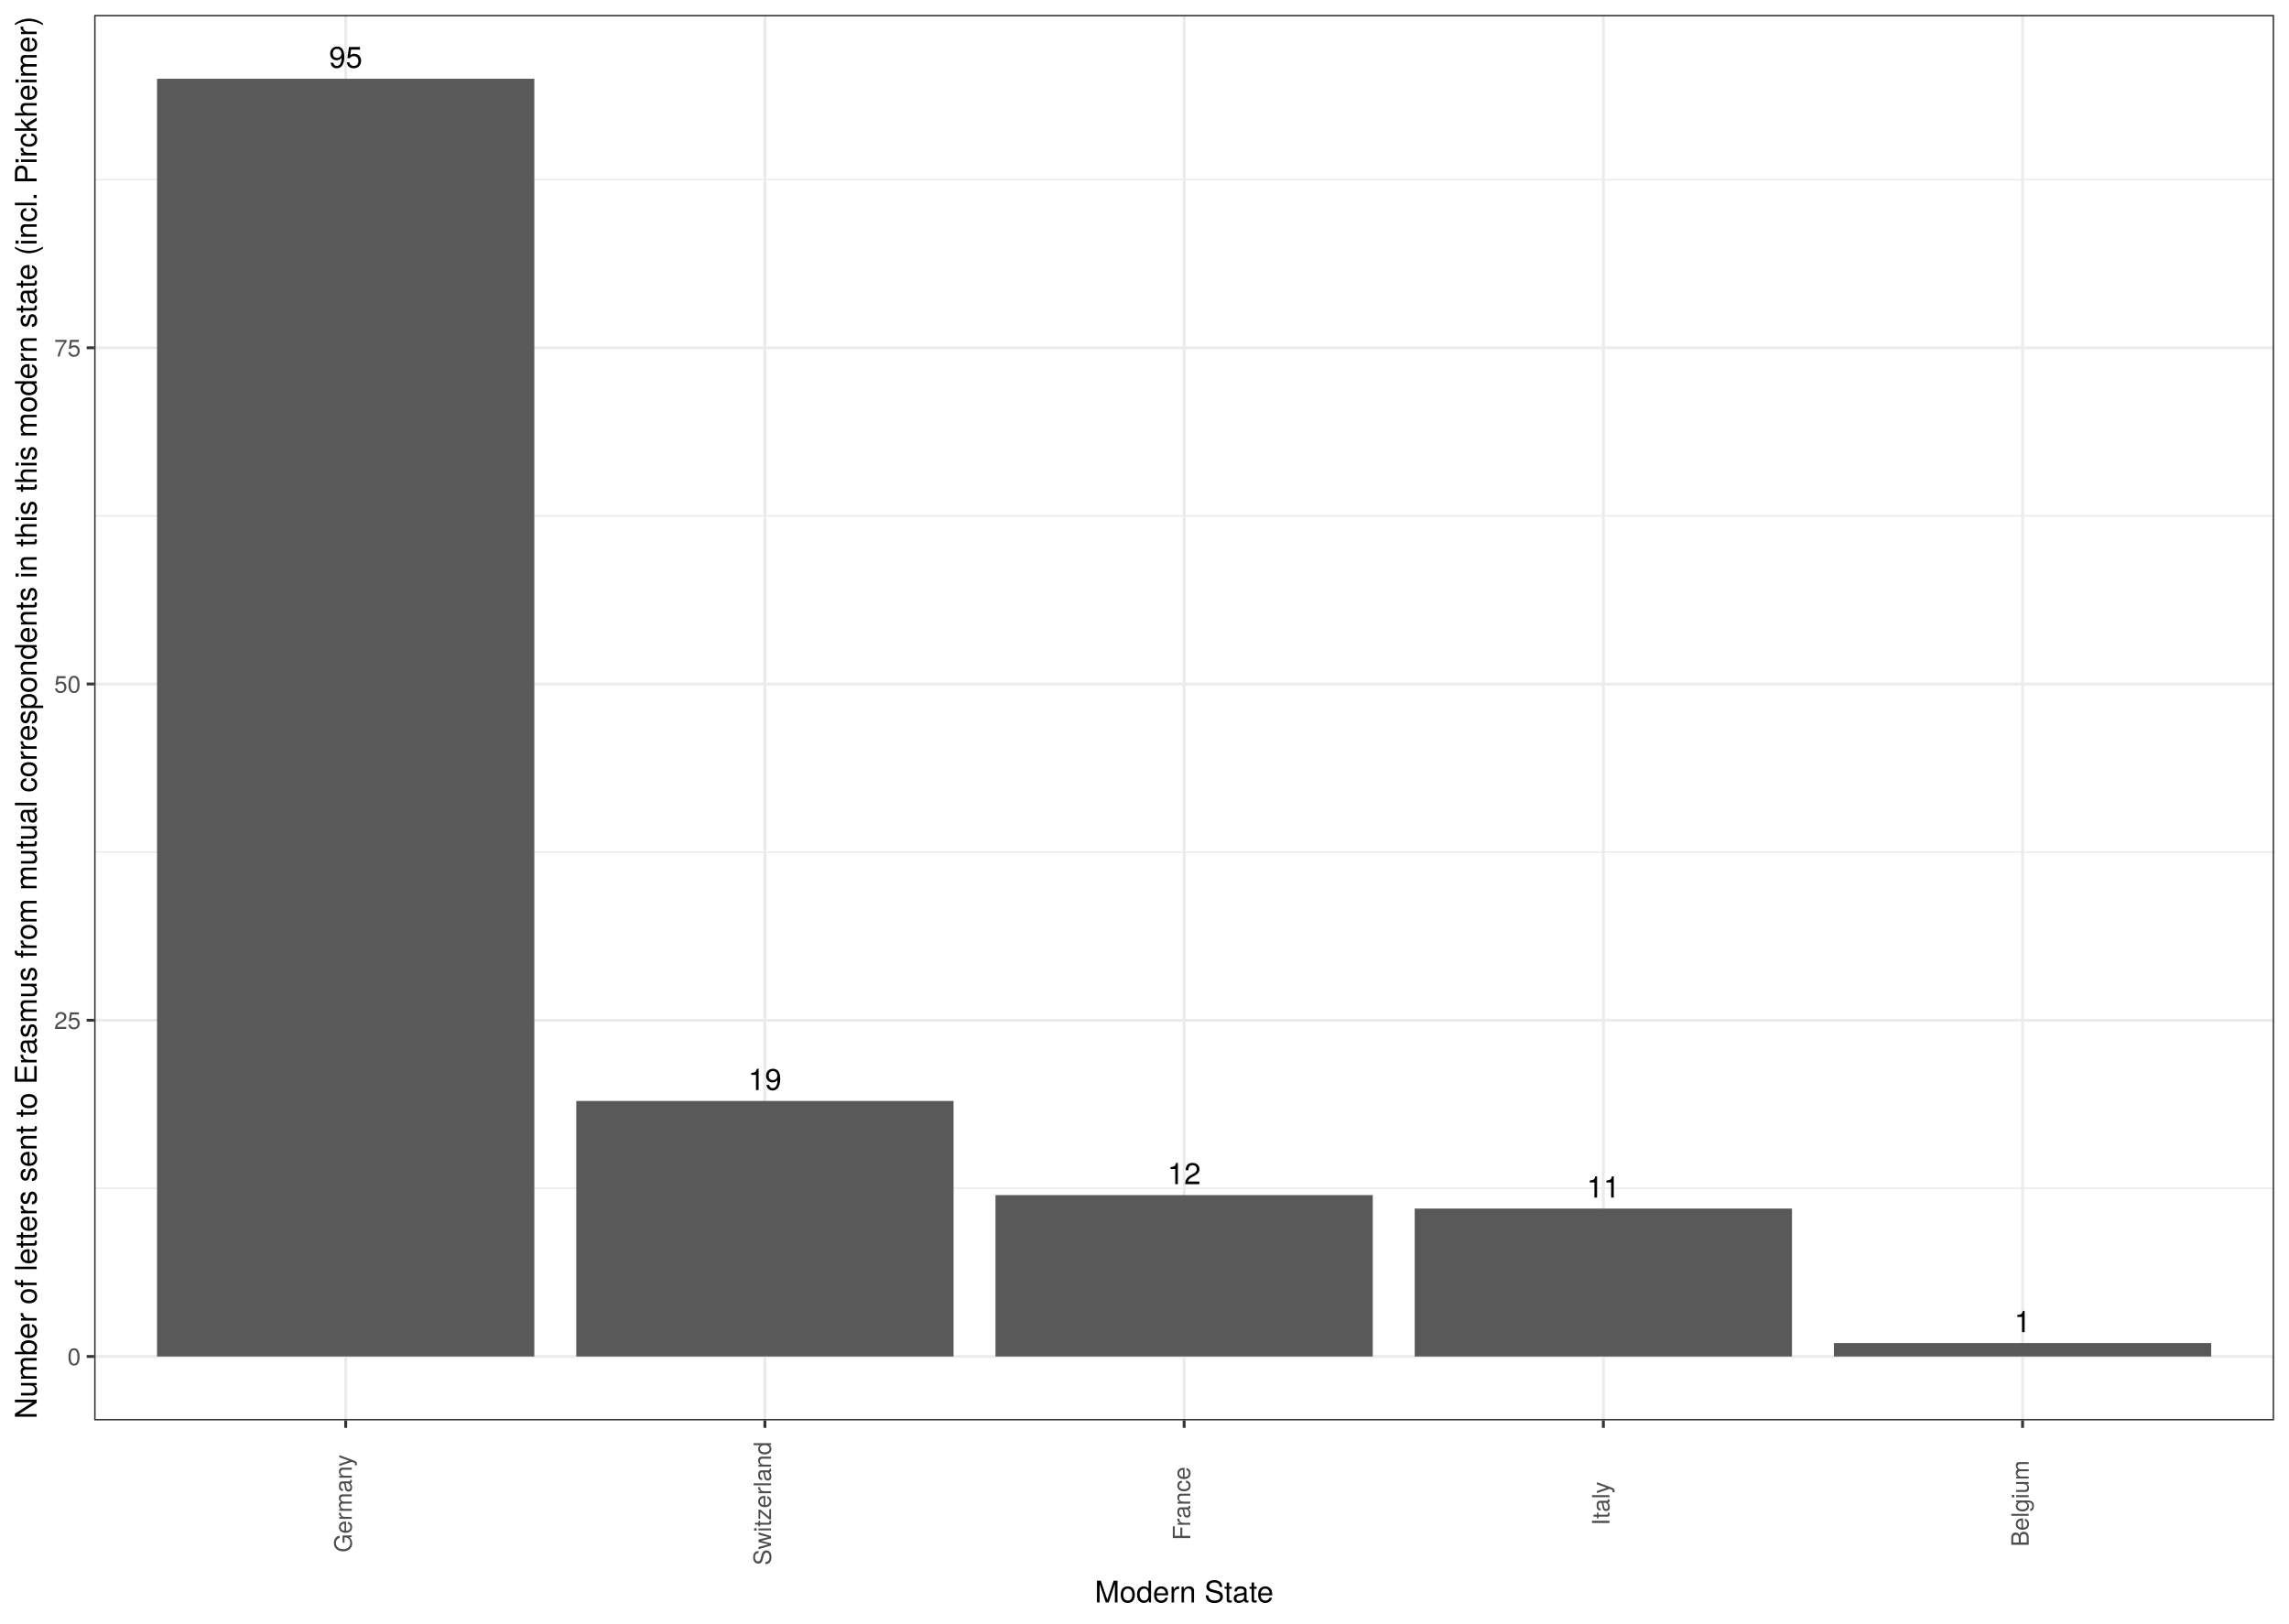
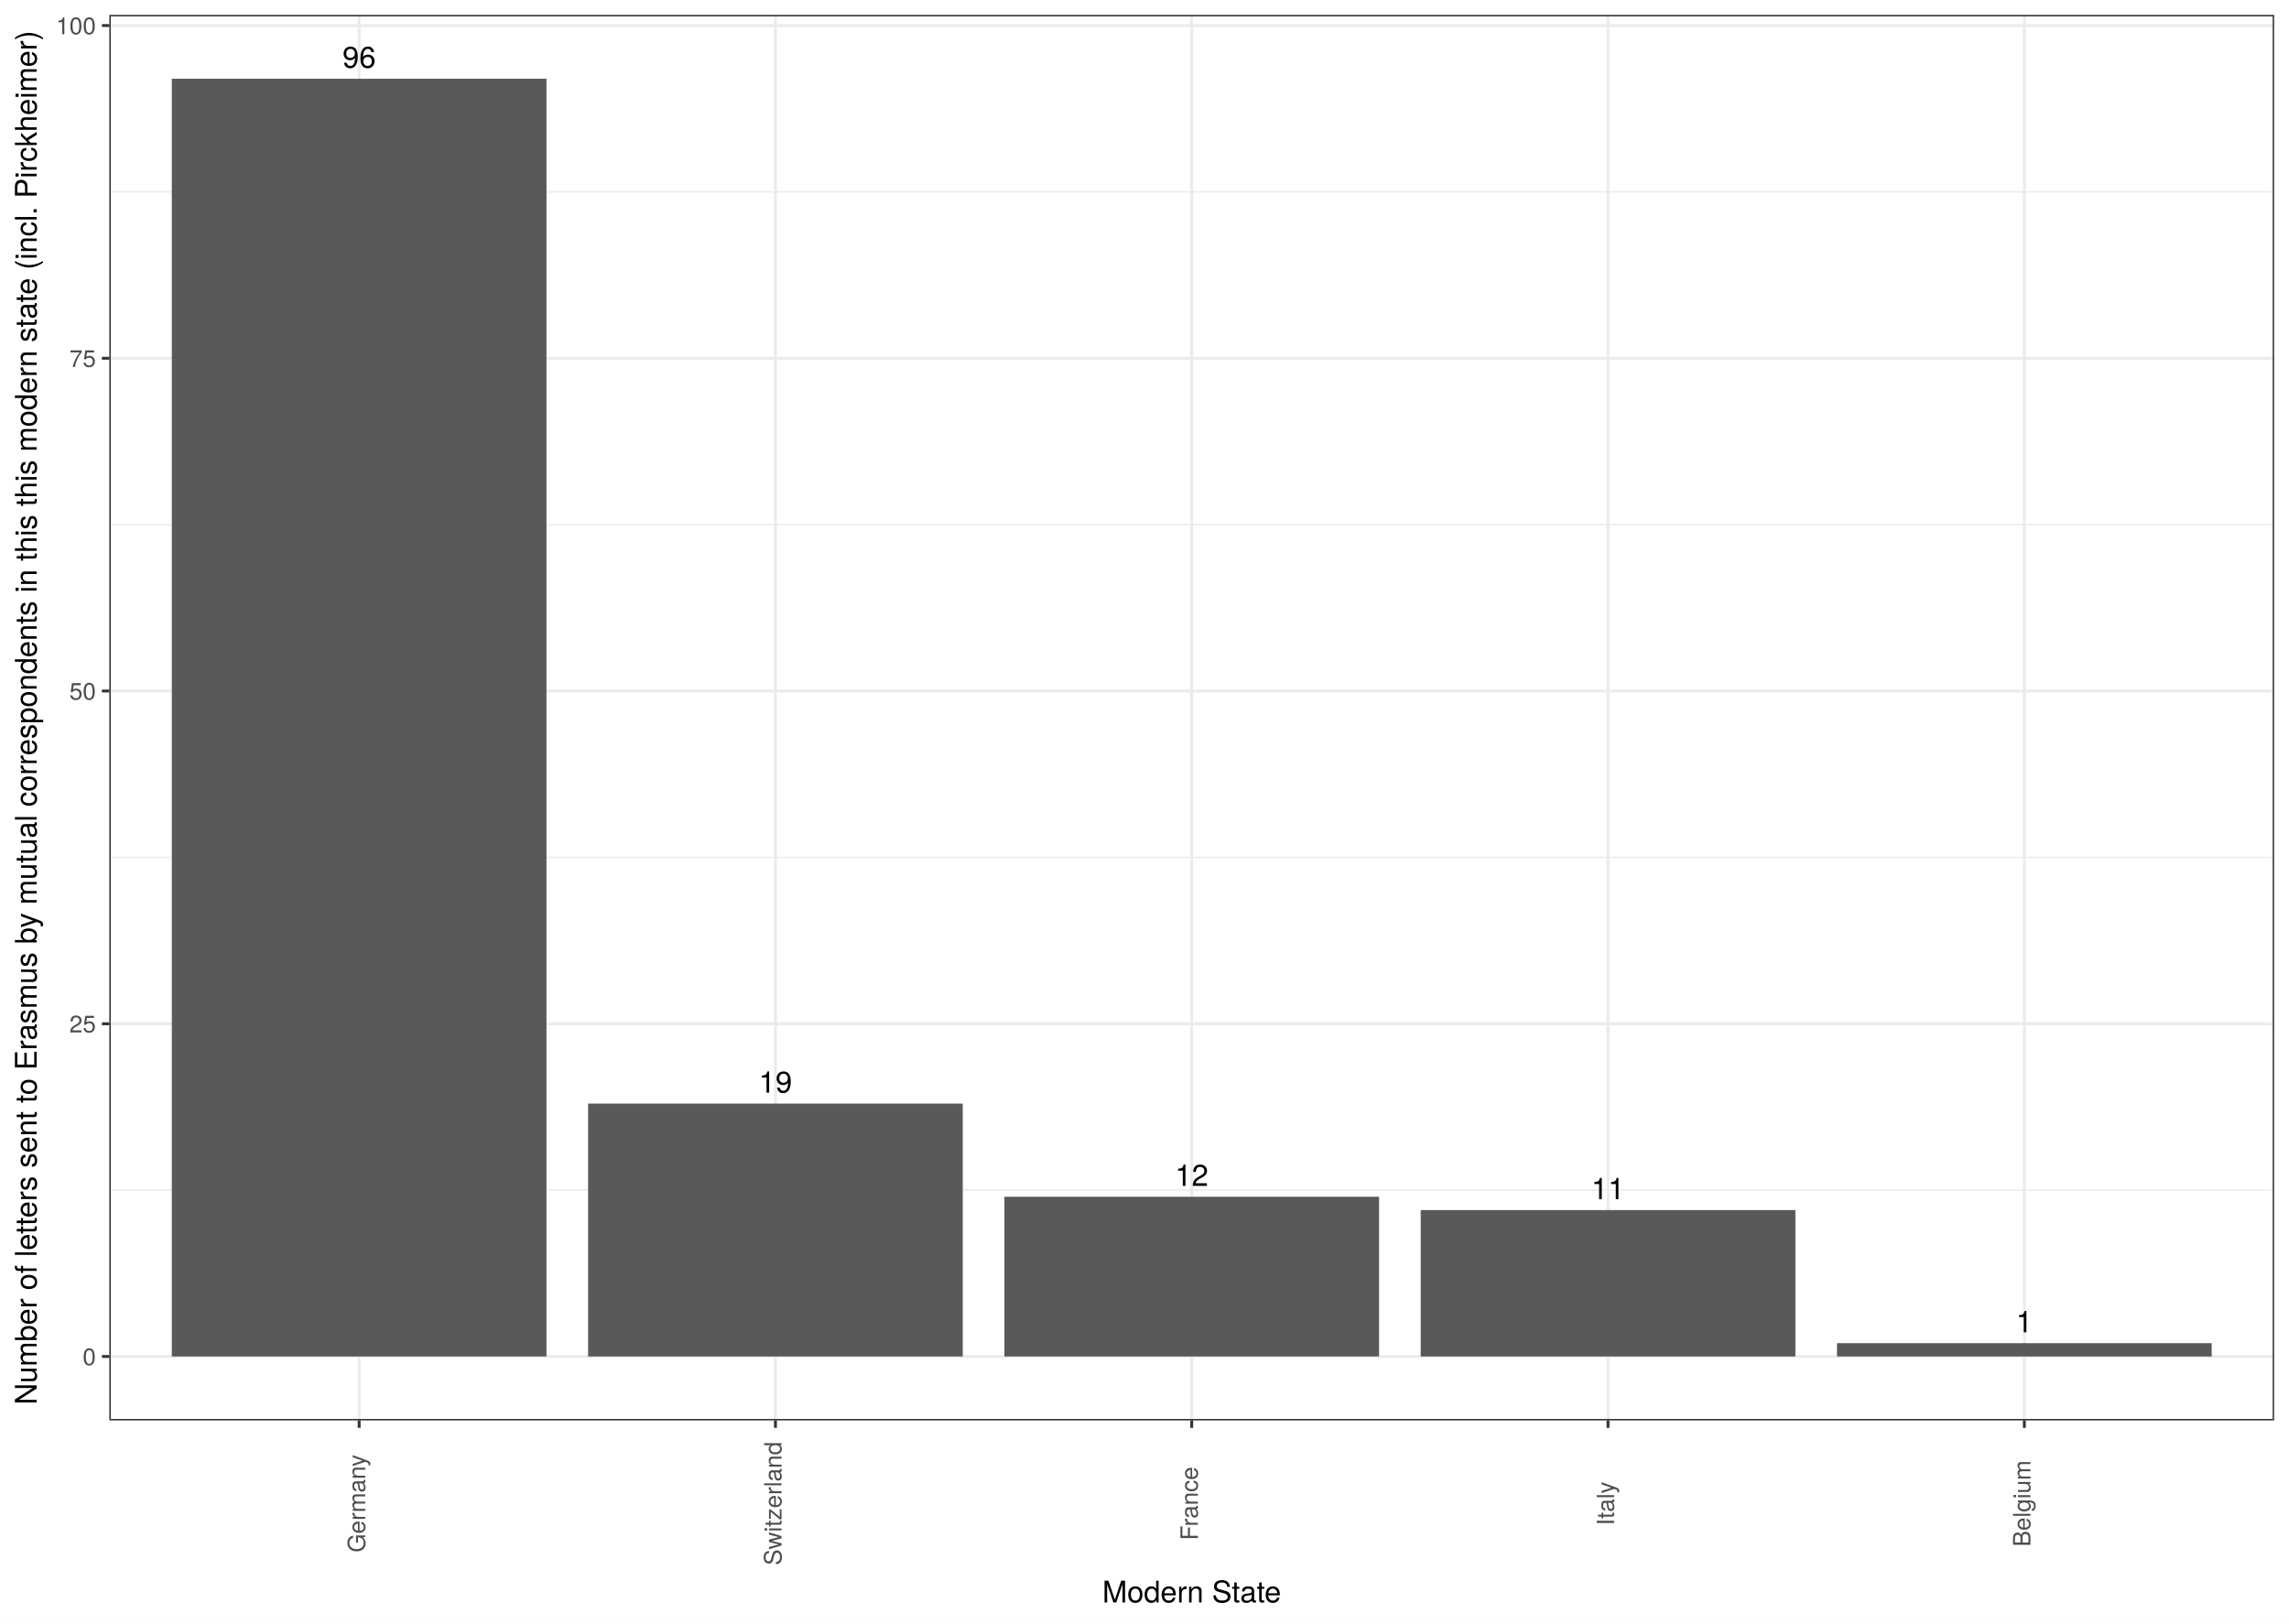
<svg xmlns="http://www.w3.org/2000/svg" class="svglite" width="842.40pt" height="597.60pt" viewBox="0 0 842.40 597.60">
  <defs>
    <style type="text/css">
    .svglite line, .svglite polyline, .svglite polygon, .svglite path, .svglite rect, .svglite circle {
      fill: none;
      stroke: #000000;
      stroke-linecap: round;
      stroke-linejoin: round;
      stroke-miterlimit: 10.00;
    }
    .svglite text {
      white-space: pre;
    }
  </style>
  </defs>
  <rect width="100%" height="100%" style="stroke: none; fill: #FFFFFF;" />
  <defs>
    <clipPath id="cpMC4wMHw4NDIuNDB8MC4wMHw1OTcuNjA=">
      <rect x="0.00" y="0.00" width="842.40" height="597.60" />
    </clipPath>
  </defs>
  <g clip-path="url(#cpMC4wMHw4NDIuNDB8MC4wMHw1OTcuNjA=)">
    <rect x="0" y="-0" width="842.40" height="597.60" style="stroke-width: 1.07; stroke: #FFFFFF; fill: #FFFFFF;" />
  </g>
  <defs>
-     <clipPath id="cpMzQuNjV8ODM2LjkyfDUuNDh8NTIyLjgy">
-       <rect x="34.65" y="5.48" width="802.27" height="517.34" />
+     <clipPath id="cpNDAuMjR8ODM2LjkyfDUuNDh8NTIyLjgy">
+       <rect x="40.24" y="5.48" width="796.68" height="517.34" />
    </clipPath>
  </defs>
-   <g clip-path="url(#cpMzQuNjV8ODM2LjkyfDUuNDh8NTIyLjgy)">
-     <rect x="34.65" y="5.48" width="802.27" height="517.34" style="stroke-width: 1.07; stroke: none; fill: #FFFFFF;" />
-     <polyline points="34.65,437.42 836.92,437.42 " style="stroke-width: 0.53; stroke: #EBEBEB; stroke-linecap: butt;" />
-     <polyline points="34.65,313.65 836.92,313.65 " style="stroke-width: 0.53; stroke: #EBEBEB; stroke-linecap: butt;" />
-     <polyline points="34.65,189.89 836.92,189.89 " style="stroke-width: 0.53; stroke: #EBEBEB; stroke-linecap: butt;" />
-     <polyline points="34.65,66.12 836.92,66.12 " style="stroke-width: 0.53; stroke: #EBEBEB; stroke-linecap: butt;" />
-     <polyline points="34.65,499.30 836.92,499.30 " style="stroke-width: 1.07; stroke: #EBEBEB; stroke-linecap: butt;" />
-     <polyline points="34.65,375.54 836.92,375.54 " style="stroke-width: 1.07; stroke: #EBEBEB; stroke-linecap: butt;" />
-     <polyline points="34.65,251.77 836.92,251.77 " style="stroke-width: 1.07; stroke: #EBEBEB; stroke-linecap: butt;" />
-     <polyline points="34.65,128.01 836.92,128.01 " style="stroke-width: 1.07; stroke: #EBEBEB; stroke-linecap: butt;" />
-     <polyline points="127.22,522.82 127.22,5.48 " style="stroke-width: 1.07; stroke: #EBEBEB; stroke-linecap: butt;" />
-     <polyline points="281.50,522.82 281.50,5.48 " style="stroke-width: 1.07; stroke: #EBEBEB; stroke-linecap: butt;" />
-     <polyline points="435.79,522.82 435.79,5.48 " style="stroke-width: 1.07; stroke: #EBEBEB; stroke-linecap: butt;" />
-     <polyline points="590.07,522.82 590.07,5.48 " style="stroke-width: 1.07; stroke: #EBEBEB; stroke-linecap: butt;" />
-     <polyline points="744.35,522.82 744.35,5.48 " style="stroke-width: 1.07; stroke: #EBEBEB; stroke-linecap: butt;" />
-     <rect x="57.79" y="28.99" width="138.85" height="470.31" style="stroke-width: 1.07; stroke: none; stroke-linecap: butt; stroke-linejoin: miter; fill: #595959;" />
-     <rect x="212.08" y="405.24" width="138.85" height="94.06" style="stroke-width: 1.07; stroke: none; stroke-linecap: butt; stroke-linejoin: miter; fill: #595959;" />
-     <rect x="366.36" y="439.89" width="138.85" height="59.41" style="stroke-width: 1.07; stroke: none; stroke-linecap: butt; stroke-linejoin: miter; fill: #595959;" />
-     <rect x="520.64" y="444.85" width="138.85" height="54.46" style="stroke-width: 1.07; stroke: none; stroke-linecap: butt; stroke-linejoin: miter; fill: #595959;" />
-     <rect x="674.92" y="494.35" width="138.85" height="4.95" style="stroke-width: 1.07; stroke: none; stroke-linecap: butt; stroke-linejoin: miter; fill: #595959;" />
-     <text x="127.22" y="24.97" text-anchor="middle" style="font-size: 11.04px; font-family: &quot;TeX Gyre Heros&quot;;" textLength="14.04px" lengthAdjust="spacingAndGlyphs">95</text>
-     <text x="281.50" y="401.22" text-anchor="middle" style="font-size: 11.04px; font-family: &quot;TeX Gyre Heros&quot;;" textLength="14.04px" lengthAdjust="spacingAndGlyphs">19</text>
-     <text x="435.79" y="435.87" text-anchor="middle" style="font-size: 11.04px; font-family: &quot;TeX Gyre Heros&quot;;" textLength="14.04px" lengthAdjust="spacingAndGlyphs">12</text>
-     <text x="590.07" y="440.82" text-anchor="middle" style="font-size: 11.04px; font-family: &quot;TeX Gyre Heros&quot;;" textLength="14.04px" lengthAdjust="spacingAndGlyphs">11</text>
-     <text x="744.35" y="490.33" text-anchor="middle" style="font-size: 11.04px; font-family: &quot;TeX Gyre Heros&quot;;" textLength="7.02px" lengthAdjust="spacingAndGlyphs">1</text>
-     <rect x="34.65" y="5.48" width="802.27" height="517.34" style="stroke-width: 1.07; stroke: #333333;" />
+   <g clip-path="url(#cpNDAuMjR8ODM2LjkyfDUuNDh8NTIyLjgy)">
+     <rect x="40.24" y="5.48" width="796.68" height="517.34" style="stroke-width: 1.07; stroke: none; fill: #FFFFFF;" />
+     <polyline points="40.24,438.06 836.92,438.06 " style="stroke-width: 0.53; stroke: #EBEBEB; stroke-linecap: butt;" />
+     <polyline points="40.24,315.59 836.92,315.59 " style="stroke-width: 0.53; stroke: #EBEBEB; stroke-linecap: butt;" />
+     <polyline points="40.24,193.11 836.92,193.11 " style="stroke-width: 0.53; stroke: #EBEBEB; stroke-linecap: butt;" />
+     <polyline points="40.24,70.64 836.92,70.64 " style="stroke-width: 0.53; stroke: #EBEBEB; stroke-linecap: butt;" />
+     <polyline points="40.24,499.30 836.92,499.30 " style="stroke-width: 1.07; stroke: #EBEBEB; stroke-linecap: butt;" />
+     <polyline points="40.24,376.83 836.92,376.83 " style="stroke-width: 1.07; stroke: #EBEBEB; stroke-linecap: butt;" />
+     <polyline points="40.24,254.35 836.92,254.35 " style="stroke-width: 1.07; stroke: #EBEBEB; stroke-linecap: butt;" />
+     <polyline points="40.24,131.87 836.92,131.87 " style="stroke-width: 1.07; stroke: #EBEBEB; stroke-linecap: butt;" />
+     <polyline points="40.24,9.40 836.92,9.40 " style="stroke-width: 1.07; stroke: #EBEBEB; stroke-linecap: butt;" />
+     <polyline points="132.17,522.82 132.17,5.48 " style="stroke-width: 1.07; stroke: #EBEBEB; stroke-linecap: butt;" />
+     <polyline points="285.38,522.82 285.38,5.48 " style="stroke-width: 1.07; stroke: #EBEBEB; stroke-linecap: butt;" />
+     <polyline points="438.58,522.82 438.58,5.48 " style="stroke-width: 1.07; stroke: #EBEBEB; stroke-linecap: butt;" />
+     <polyline points="591.79,522.82 591.79,5.48 " style="stroke-width: 1.07; stroke: #EBEBEB; stroke-linecap: butt;" />
+     <polyline points="745.00,522.82 745.00,5.48 " style="stroke-width: 1.07; stroke: #EBEBEB; stroke-linecap: butt;" />
+     <rect x="63.23" y="28.99" width="137.89" height="470.31" style="stroke-width: 1.07; stroke: none; stroke-linecap: butt; stroke-linejoin: miter; fill: #595959;" />
+     <rect x="216.43" y="406.22" width="137.89" height="93.08" style="stroke-width: 1.07; stroke: none; stroke-linecap: butt; stroke-linejoin: miter; fill: #595959;" />
+     <rect x="369.64" y="440.51" width="137.89" height="58.79" style="stroke-width: 1.07; stroke: none; stroke-linecap: butt; stroke-linejoin: miter; fill: #595959;" />
+     <rect x="522.85" y="445.41" width="137.89" height="53.89" style="stroke-width: 1.07; stroke: none; stroke-linecap: butt; stroke-linejoin: miter; fill: #595959;" />
+     <rect x="676.05" y="494.40" width="137.89" height="4.90" style="stroke-width: 1.07; stroke: none; stroke-linecap: butt; stroke-linejoin: miter; fill: #595959;" />
+     <text x="132.17" y="24.97" text-anchor="middle" style="font-size: 11.04px; font-family: &quot;TeX Gyre Heros&quot;;" textLength="14.04px" lengthAdjust="spacingAndGlyphs">96</text>
+     <text x="285.38" y="402.20" text-anchor="middle" style="font-size: 11.04px; font-family: &quot;TeX Gyre Heros&quot;;" textLength="14.04px" lengthAdjust="spacingAndGlyphs">19</text>
+     <text x="438.58" y="436.49" text-anchor="middle" style="font-size: 11.04px; font-family: &quot;TeX Gyre Heros&quot;;" textLength="14.04px" lengthAdjust="spacingAndGlyphs">12</text>
+     <text x="591.79" y="441.39" text-anchor="middle" style="font-size: 11.04px; font-family: &quot;TeX Gyre Heros&quot;;" textLength="14.04px" lengthAdjust="spacingAndGlyphs">11</text>
+     <text x="745.00" y="490.38" text-anchor="middle" style="font-size: 11.04px; font-family: &quot;TeX Gyre Heros&quot;;" textLength="7.02px" lengthAdjust="spacingAndGlyphs">1</text>
+     <rect x="40.24" y="5.48" width="796.68" height="517.34" style="stroke-width: 1.07; stroke: #333333;" />
  </g>
  <g clip-path="url(#cpMC4wMHw4NDIuNDB8MC4wMHw1OTcuNjA=)">
-     <text x="29.72" y="502.51" text-anchor="end" style="font-size: 8.80px;fill: #4D4D4D; font-family: &quot;TeX Gyre Heros&quot;;" textLength="5.59px" lengthAdjust="spacingAndGlyphs">0</text>
-     <text x="29.72" y="378.74" text-anchor="end" style="font-size: 8.80px;fill: #4D4D4D; font-family: &quot;TeX Gyre Heros&quot;;" textLength="11.19px" lengthAdjust="spacingAndGlyphs">25</text>
-     <text x="29.72" y="254.98" text-anchor="end" style="font-size: 8.80px;fill: #4D4D4D; font-family: &quot;TeX Gyre Heros&quot;;" textLength="11.19px" lengthAdjust="spacingAndGlyphs">50</text>
-     <text x="29.72" y="131.21" text-anchor="end" style="font-size: 8.80px;fill: #4D4D4D; font-family: &quot;TeX Gyre Heros&quot;;" textLength="11.19px" lengthAdjust="spacingAndGlyphs">75</text>
-     <polyline points="31.91,499.30 34.65,499.30 " style="stroke-width: 1.07; stroke: #333333; stroke-linecap: butt;" />
-     <polyline points="31.91,375.54 34.65,375.54 " style="stroke-width: 1.07; stroke: #333333; stroke-linecap: butt;" />
-     <polyline points="31.91,251.77 34.65,251.77 " style="stroke-width: 1.07; stroke: #333333; stroke-linecap: butt;" />
-     <polyline points="31.91,128.01 34.65,128.01 " style="stroke-width: 1.07; stroke: #333333; stroke-linecap: butt;" />
-     <polyline points="127.22,525.56 127.22,522.82 " style="stroke-width: 1.07; stroke: #333333; stroke-linecap: butt;" />
-     <polyline points="281.50,525.56 281.50,522.82 " style="stroke-width: 1.07; stroke: #333333; stroke-linecap: butt;" />
-     <polyline points="435.79,525.56 435.79,522.82 " style="stroke-width: 1.07; stroke: #333333; stroke-linecap: butt;" />
-     <polyline points="590.07,525.56 590.07,522.82 " style="stroke-width: 1.07; stroke: #333333; stroke-linecap: butt;" />
-     <polyline points="744.35,525.56 744.35,522.82 " style="stroke-width: 1.07; stroke: #333333; stroke-linecap: butt;" />
-     <text transform="translate(129.46,553.41) rotate(-90)" text-anchor="middle" style="font-size: 8.80px;fill: #4D4D4D; font-family: &quot;TeX Gyre Heros&quot;;" textLength="40.44px" lengthAdjust="spacingAndGlyphs">Germany</text>
-     <text transform="translate(283.75,553.41) rotate(-90)" text-anchor="middle" style="font-size: 8.80px;fill: #4D4D4D; font-family: &quot;TeX Gyre Heros&quot;;" textLength="51.32px" lengthAdjust="spacingAndGlyphs">Switzerland</text>
-     <text transform="translate(438.03,553.41) rotate(-90)" text-anchor="middle" style="font-size: 8.80px;fill: #4D4D4D; font-family: &quot;TeX Gyre Heros&quot;;" textLength="29.25px" lengthAdjust="spacingAndGlyphs">France</text>
-     <text transform="translate(592.31,553.41) rotate(-90)" text-anchor="middle" style="font-size: 8.80px;fill: #4D4D4D; font-family: &quot;TeX Gyre Heros&quot;;" textLength="19.09px" lengthAdjust="spacingAndGlyphs">Italy</text>
-     <text transform="translate(746.60,553.41) rotate(-90)" text-anchor="middle" style="font-size: 8.80px;fill: #4D4D4D; font-family: &quot;TeX Gyre Heros&quot;;" textLength="36.07px" lengthAdjust="spacingAndGlyphs">Belgium</text>
-     <text x="435.79" y="589.83" text-anchor="middle" style="font-size: 11.00px; font-family: &quot;TeX Gyre Heros&quot;;" textLength="73.89px" lengthAdjust="spacingAndGlyphs">Modern State</text>
-     <text transform="translate(13.50,264.15) rotate(-90)" text-anchor="middle" style="font-size: 11.00px; font-family: &quot;TeX Gyre Heros&quot;;" textLength="591.33px" lengthAdjust="spacingAndGlyphs">Number of letters sent to Erasmus from mutual correspondents in this this modern state (incl. Pirckheimer)</text>
+     <text x="35.31" y="502.51" text-anchor="end" style="font-size: 8.80px;fill: #4D4D4D; font-family: &quot;TeX Gyre Heros&quot;;" textLength="5.59px" lengthAdjust="spacingAndGlyphs">0</text>
+     <text x="35.31" y="380.03" text-anchor="end" style="font-size: 8.80px;fill: #4D4D4D; font-family: &quot;TeX Gyre Heros&quot;;" textLength="11.19px" lengthAdjust="spacingAndGlyphs">25</text>
+     <text x="35.31" y="257.56" text-anchor="end" style="font-size: 8.80px;fill: #4D4D4D; font-family: &quot;TeX Gyre Heros&quot;;" textLength="11.19px" lengthAdjust="spacingAndGlyphs">50</text>
+     <text x="35.31" y="135.08" text-anchor="end" style="font-size: 8.80px;fill: #4D4D4D; font-family: &quot;TeX Gyre Heros&quot;;" textLength="11.19px" lengthAdjust="spacingAndGlyphs">75</text>
+     <text x="35.31" y="12.61" text-anchor="end" style="font-size: 8.80px;fill: #4D4D4D; font-family: &quot;TeX Gyre Heros&quot;;" textLength="16.78px" lengthAdjust="spacingAndGlyphs">100</text>
+     <polyline points="37.50,499.30 40.24,499.30 " style="stroke-width: 1.07; stroke: #333333; stroke-linecap: butt;" />
+     <polyline points="37.50,376.83 40.24,376.83 " style="stroke-width: 1.07; stroke: #333333; stroke-linecap: butt;" />
+     <polyline points="37.50,254.35 40.24,254.35 " style="stroke-width: 1.07; stroke: #333333; stroke-linecap: butt;" />
+     <polyline points="37.50,131.87 40.24,131.87 " style="stroke-width: 1.07; stroke: #333333; stroke-linecap: butt;" />
+     <polyline points="37.50,9.40 40.24,9.40 " style="stroke-width: 1.07; stroke: #333333; stroke-linecap: butt;" />
+     <polyline points="132.17,525.56 132.17,522.82 " style="stroke-width: 1.07; stroke: #333333; stroke-linecap: butt;" />
+     <polyline points="285.38,525.56 285.38,522.82 " style="stroke-width: 1.07; stroke: #333333; stroke-linecap: butt;" />
+     <polyline points="438.58,525.56 438.58,522.82 " style="stroke-width: 1.07; stroke: #333333; stroke-linecap: butt;" />
+     <polyline points="591.79,525.56 591.79,522.82 " style="stroke-width: 1.07; stroke: #333333; stroke-linecap: butt;" />
+     <polyline points="745.00,525.56 745.00,522.82 " style="stroke-width: 1.07; stroke: #333333; stroke-linecap: butt;" />
+     <text transform="translate(134.41,553.41) rotate(-90)" text-anchor="middle" style="font-size: 8.80px;fill: #4D4D4D; font-family: &quot;TeX Gyre Heros&quot;;" textLength="40.44px" lengthAdjust="spacingAndGlyphs">Germany</text>
+     <text transform="translate(287.62,553.41) rotate(-90)" text-anchor="middle" style="font-size: 8.80px;fill: #4D4D4D; font-family: &quot;TeX Gyre Heros&quot;;" textLength="51.32px" lengthAdjust="spacingAndGlyphs">Switzerland</text>
+     <text transform="translate(440.83,553.41) rotate(-90)" text-anchor="middle" style="font-size: 8.80px;fill: #4D4D4D; font-family: &quot;TeX Gyre Heros&quot;;" textLength="29.25px" lengthAdjust="spacingAndGlyphs">France</text>
+     <text transform="translate(594.03,553.41) rotate(-90)" text-anchor="middle" style="font-size: 8.80px;fill: #4D4D4D; font-family: &quot;TeX Gyre Heros&quot;;" textLength="19.09px" lengthAdjust="spacingAndGlyphs">Italy</text>
+     <text transform="translate(747.24,553.41) rotate(-90)" text-anchor="middle" style="font-size: 8.80px;fill: #4D4D4D; font-family: &quot;TeX Gyre Heros&quot;;" textLength="36.07px" lengthAdjust="spacingAndGlyphs">Belgium</text>
+     <text x="438.58" y="589.83" text-anchor="middle" style="font-size: 11.00px; font-family: &quot;TeX Gyre Heros&quot;;" textLength="73.89px" lengthAdjust="spacingAndGlyphs">Modern State</text>
+     <text transform="translate(13.50,264.15) rotate(-90)" text-anchor="middle" style="font-size: 11.00px; font-family: &quot;TeX Gyre Heros&quot;;" textLength="579.23px" lengthAdjust="spacingAndGlyphs">Number of letters sent to Erasmus by mutual correspondents in this this modern state (incl. Pirckheimer)</text>
  </g>
</svg>
